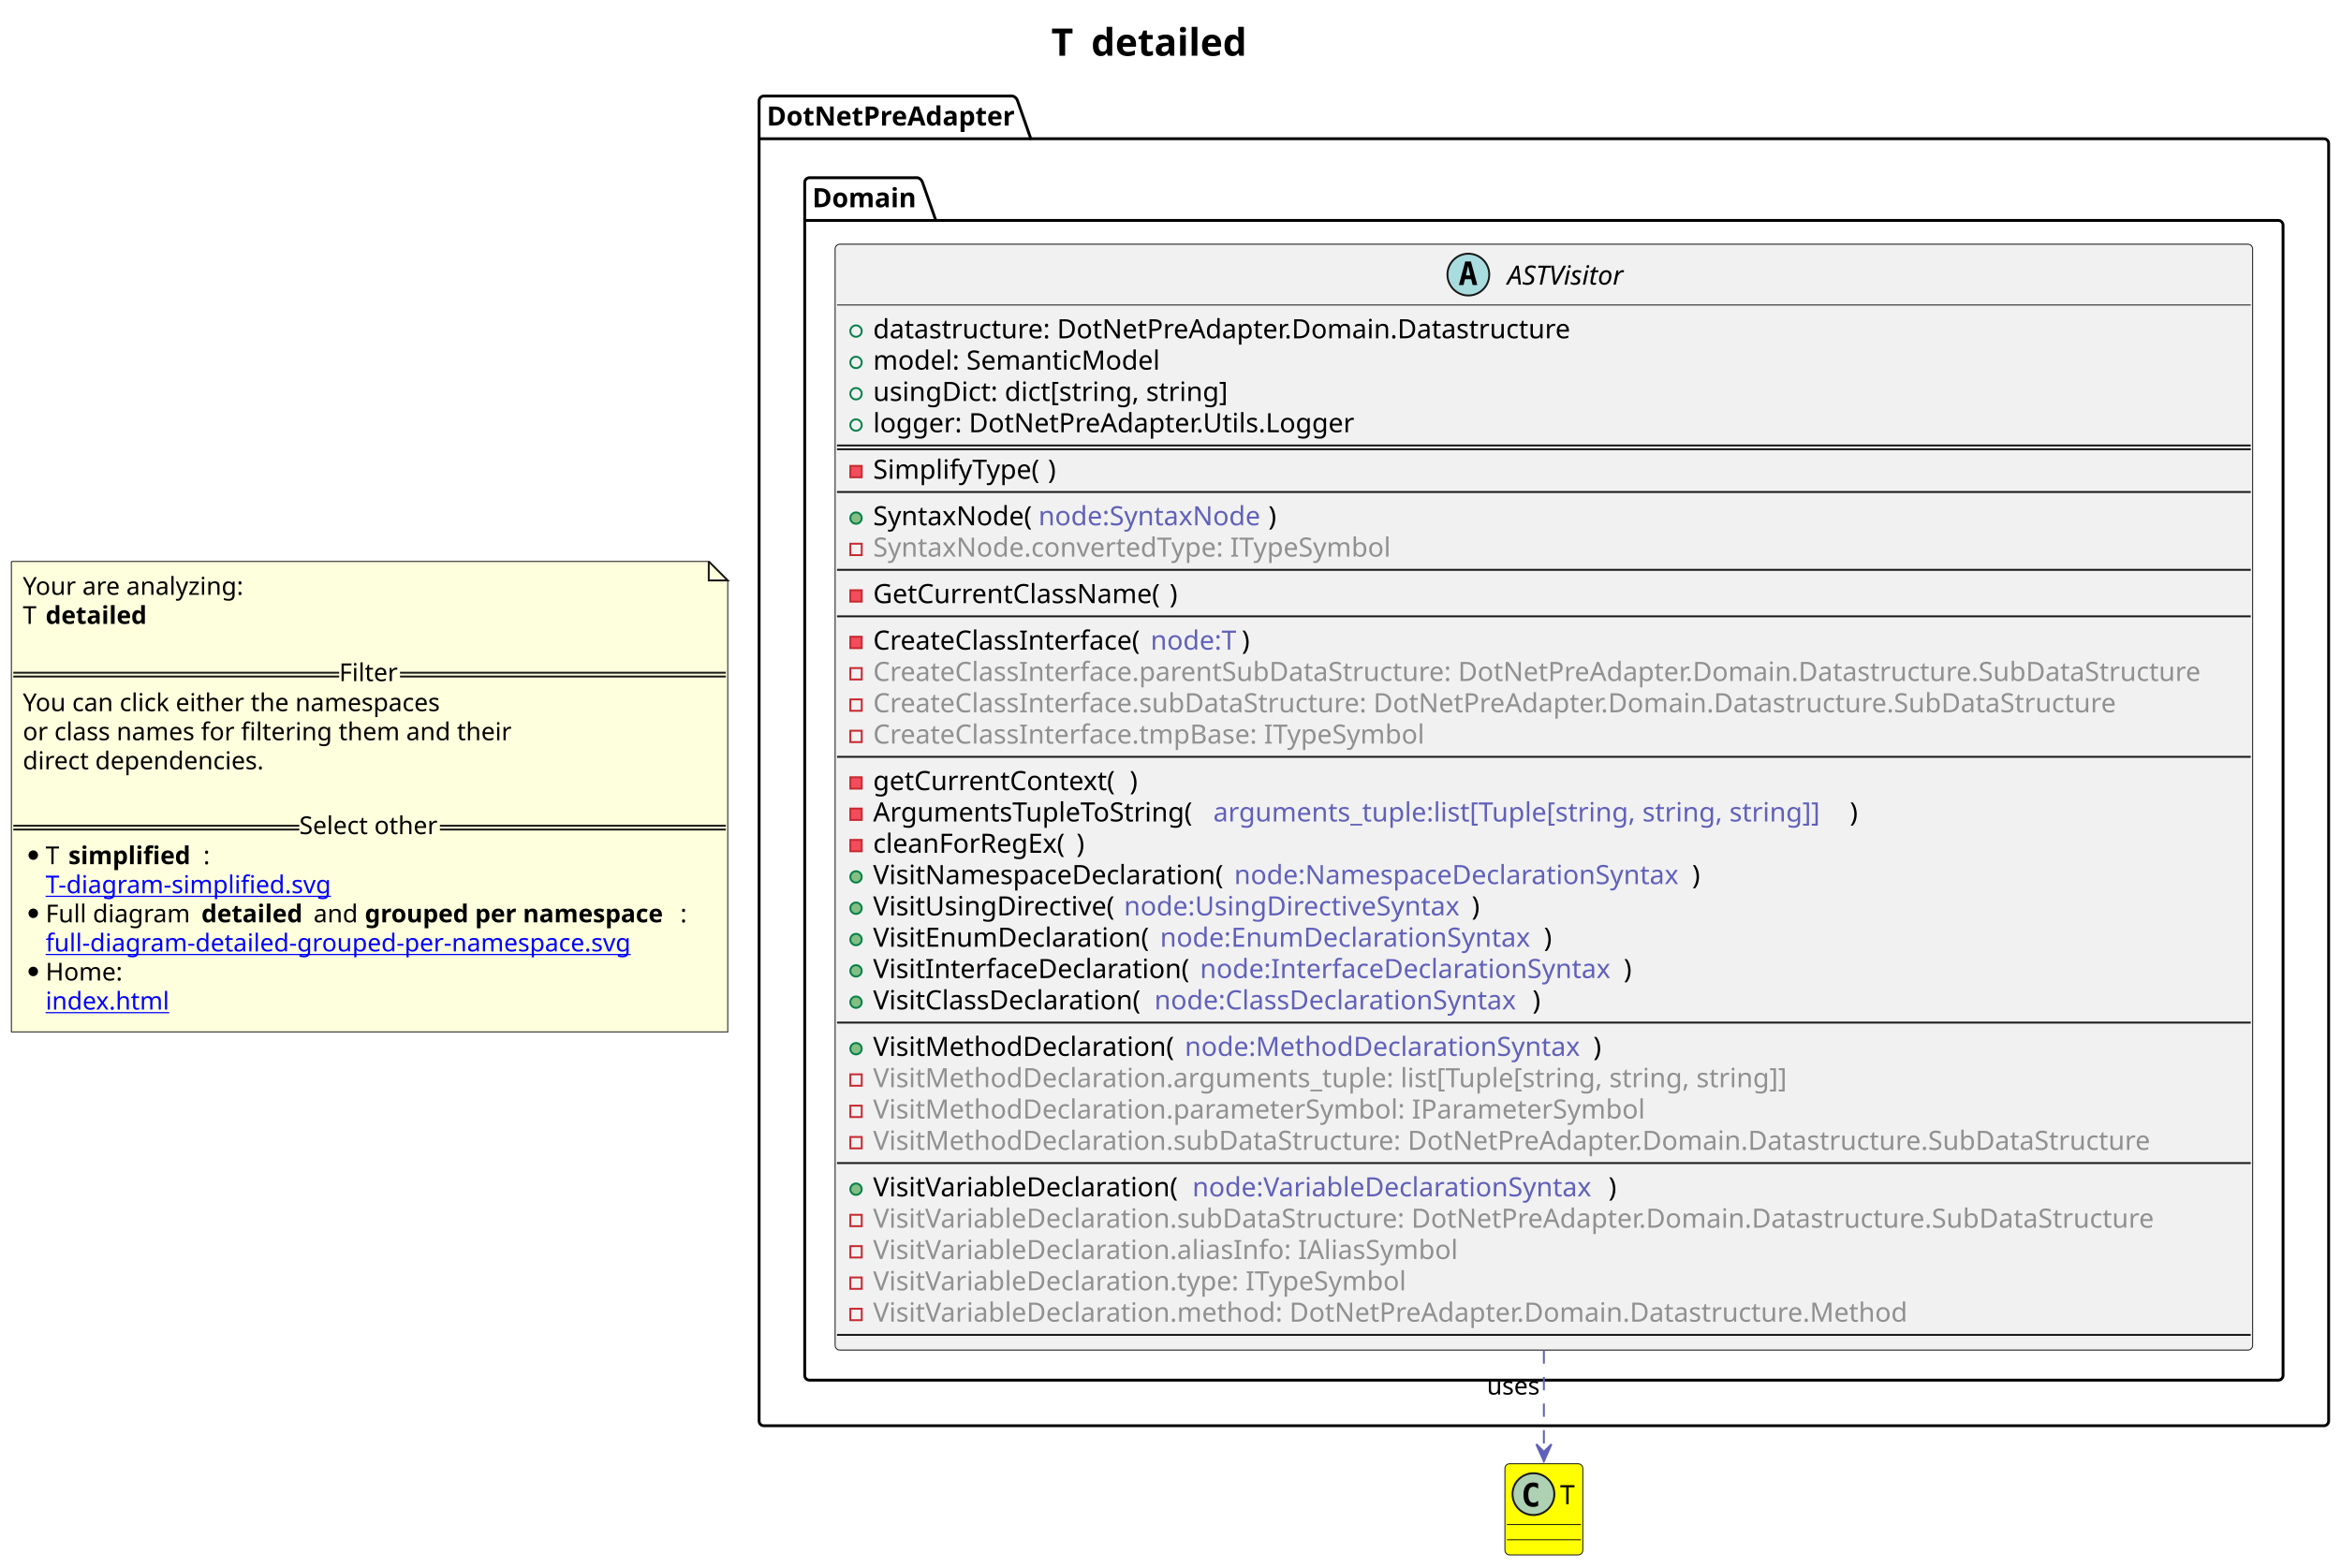
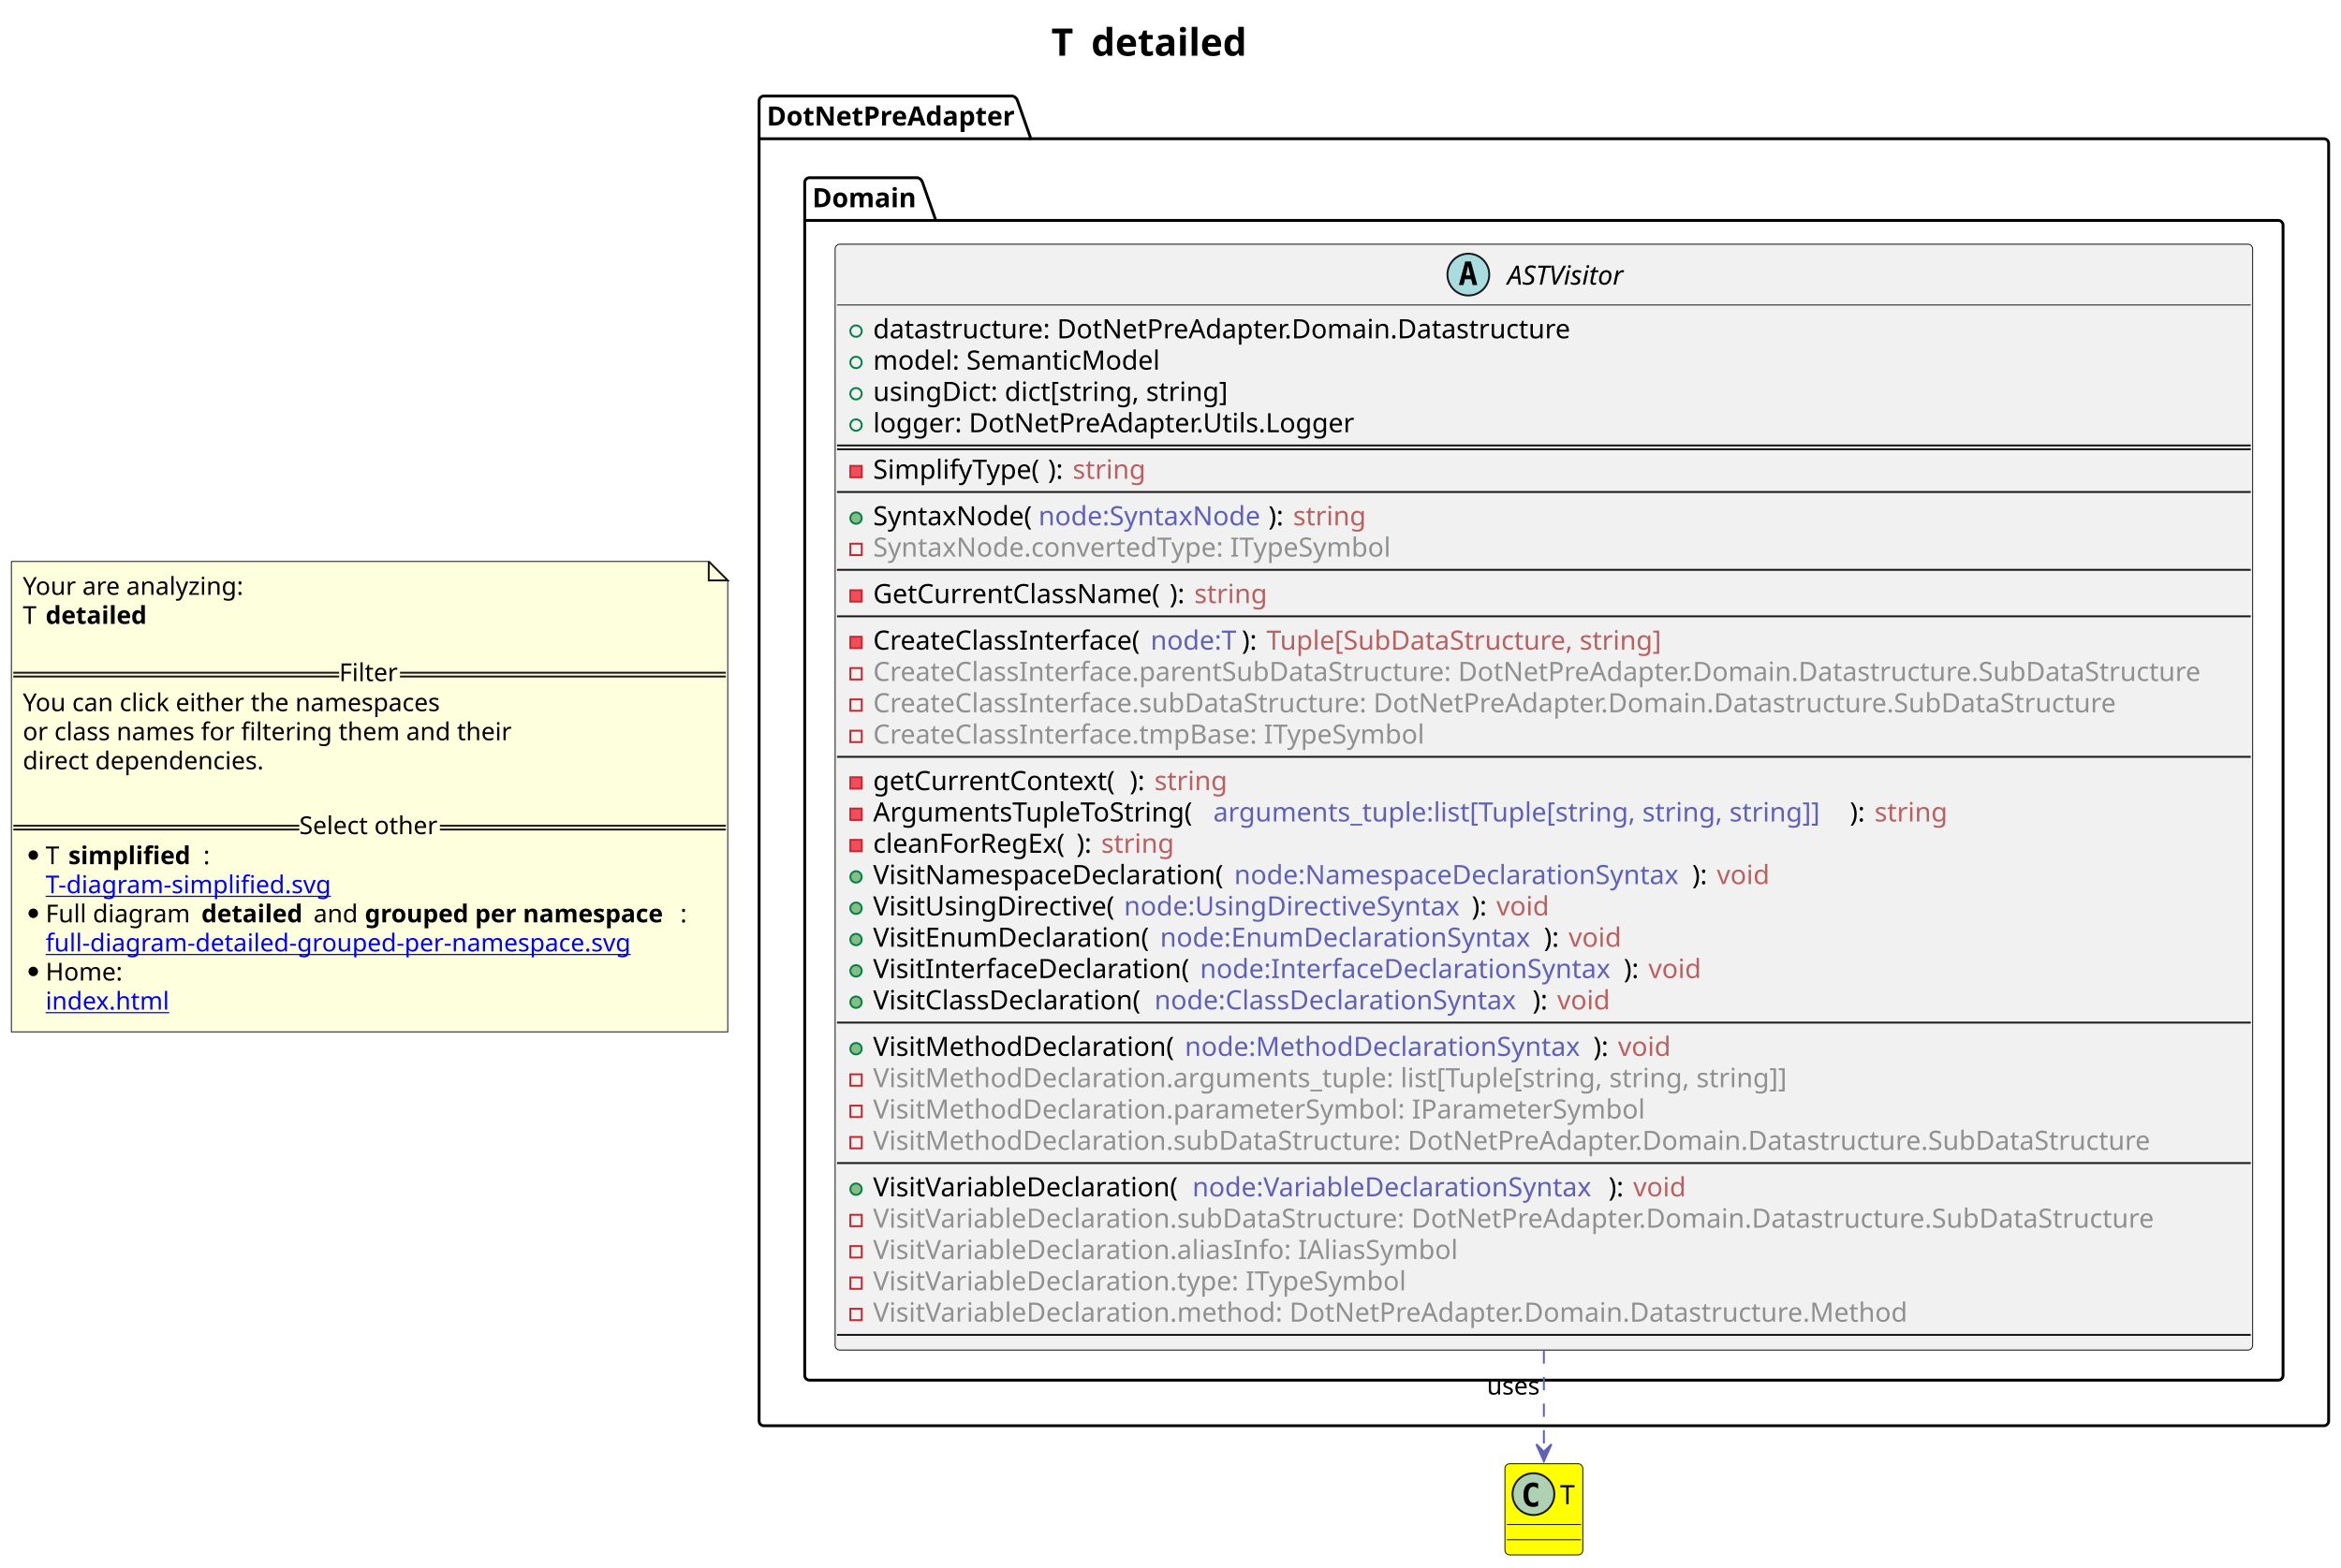
<svg xmlns="http://www.w3.org/2000/svg" xmlns:xlink="http://www.w3.org/1999/xlink" contentStyleType="text/css" height="825px" preserveAspectRatio="none" style="width:1232px;height:825px;background:#FFFFFF;" version="1.1" viewBox="0 0 1232 825" width="1232px" zoomAndPan="magnify">
  <defs />
  <g>
    <text fill="#000000" font-family="sans-serif" font-size="20" font-weight="bold" lengthAdjust="spacing" textLength="14" x="553.25" y="29.336">T</text>
    <text fill="#000000" font-family="sans-serif" font-size="20" font-weight="bold" lengthAdjust="spacing" textLength="84" x="574.25" y="29.336">detailed</text>
    <text fill="#000000" font-family="sans-serif" font-size="20" font-weight="bold" lengthAdjust="spacing" textLength="7" x="658.25" y="29.336"> </text>
    <g id="cluster_DotNetPreAdapter">
      <path d="M402,50.555 L533,50.555 A3.75,3.75 0 0 1 535.5,53.055 L542.5,73.043 L1223,73.043 A2.5,2.5 0 0 1 1225.5,75.543 L1225.5,748.055 A2.5,2.5 0 0 1 1223,750.555 L402,750.555 A2.5,2.5 0 0 1 399.5,748.055 L399.5,53.055 A2.5,2.5 0 0 1 402,50.555 " fill="none" style="stroke:#000000;stroke-width:1.5;" />
      <line style="stroke:#000000;stroke-width:1.5;" x1="399.5" x2="542.5" y1="73.043" y2="73.043" />
      <text fill="#000000" font-family="sans-serif" font-size="14" font-weight="bold" lengthAdjust="spacing" textLength="130" x="403.5" y="66.09">DotNetPreAdapter</text>
    </g>
    <g id="cluster_Domain">
      <path d="M426,93.555 L483,93.555 A3.75,3.75 0 0 1 485.5,96.055 L492.5,116.043 L1199,116.043 A2.5,2.5 0 0 1 1201.5,118.543 L1201.5,724.055 A2.5,2.5 0 0 1 1199,726.555 L426,726.555 A2.5,2.5 0 0 1 423.5,724.055 L423.5,96.055 A2.5,2.5 0 0 1 426,93.555 " fill="none" style="stroke:#000000;stroke-width:1.5;" />
      <line style="stroke:#000000;stroke-width:1.5;" x1="423.5" x2="492.5" y1="116.043" y2="116.043" />
      <text fill="#000000" font-family="sans-serif" font-size="14" font-weight="bold" lengthAdjust="spacing" textLength="56" x="427.5" y="109.09">Domain</text>
    </g>
    <a href="DotNetPreAdapter.Domain.ASTVisitor-diagram-detailed.svg" target="_top" title="DotNetPreAdapter.Domain.ASTVisitor-diagram-detailed.svg" xlink:actuate="onRequest" xlink:href="DotNetPreAdapter.Domain.ASTVisitor-diagram-detailed.svg" xlink:show="new" xlink:title="DotNetPreAdapter.Domain.ASTVisitor-diagram-detailed.svg" xlink:type="simple">
      <g id="elem_ASTVisitor">
        <rect codeLine="6" fill="#F1F1F1" height="582.16" id="ASTVisitor" rx="2.5" ry="2.5" style="stroke:#181818;stroke-width:0.5;" width="746" x="439.5" y="128.555" />
        <ellipse cx="772.75" cy="144.555" fill="#A9DCDF" rx="11" ry="11" style="stroke:#181818;stroke-width:1.0;" />
        <path d="M772.613,139.903 L771.46,144.975 L773.775,144.975 Z M771.119,137.662 L774.116,137.662 L777.461,150.055 L775.012,150.055 L774.249,146.992 L770.97,146.992 L770.223,150.055 L767.774,150.055 Z " fill="#000000" />
        <text fill="#000000" font-family="sans-serif" font-size="14" font-style="italic" lengthAdjust="spacing" textLength="71" x="793.25" y="149.846">ASTVisitor</text>
        <line style="stroke:#181818;stroke-width:0.5;" x1="440.5" x2="1184.5" y1="160.555" y2="160.555" />
        <ellipse cx="450.5" cy="174.299" fill="none" rx="3" ry="3" style="stroke:#038048;stroke-width:1.0;" />
        <text fill="#000000" font-family="sans-serif" font-size="14" lengthAdjust="spacing" textLength="378" x="459.5" y="178.09">datastructure: DotNetPreAdapter.Domain.Datastructure</text>
        <ellipse cx="450.5" cy="190.787" fill="none" rx="3" ry="3" style="stroke:#038048;stroke-width:1.0;" />
        <text fill="#000000" font-family="sans-serif" font-size="14" lengthAdjust="spacing" textLength="155" x="459.5" y="194.578">model: SemanticModel</text>
        <ellipse cx="450.5" cy="207.275" fill="none" rx="3" ry="3" style="stroke:#038048;stroke-width:1.0;" />
        <text fill="#000000" font-family="sans-serif" font-size="14" lengthAdjust="spacing" textLength="195" x="459.5" y="211.066">usingDict: dict[string, string]</text>
        <ellipse cx="450.5" cy="223.764" fill="none" rx="3" ry="3" style="stroke:#038048;stroke-width:1.0;" />
        <text fill="#000000" font-family="sans-serif" font-size="14" lengthAdjust="spacing" textLength="263" x="459.5" y="227.555">logger: DotNetPreAdapter.Utils.Logger</text>
        <line style="stroke:#181818;stroke-width:1.0;" x1="440.5" x2="1184.5" y1="234.508" y2="234.508" />
        <line style="stroke:#181818;stroke-width:1.0;" x1="440.5" x2="1184.5" y1="236.508" y2="236.508" />
        <rect fill="#F24D5C" height="6" style="stroke:#C82930;stroke-width:1.0;" width="6" x="447.5" y="245.252" />
        <text fill="#000000" font-family="sans-serif" font-size="14" lengthAdjust="spacing" textLength="92" x="459.5" y="252.043">SimplifyType(</text>
-         <text fill="#000000" font-family="sans-serif" font-size="14" lengthAdjust="spacing" textLength="5" x="551.5" y="252.043">)</text>
+         <text fill="#000000" font-family="sans-serif" font-size="14" lengthAdjust="spacing" textLength="9" x="551.5" y="252.043">):</text>
+         <text fill="#BB6060" font-family="sans-serif" font-size="14" lengthAdjust="spacing" textLength="40" x="564.5" y="252.043">string</text>
        <line style="stroke:#181818;stroke-width:1.0;" x1="440.5" x2="1184.5" y1="258.996" y2="258.996" />
        <ellipse cx="450.5" cy="272.74" fill="#84BE84" rx="3" ry="3" style="stroke:#038048;stroke-width:1.0;" />
        <text fill="#000000" font-family="sans-serif" font-size="14" lengthAdjust="spacing" textLength="87" x="459.5" y="276.531">SyntaxNode(</text>
        <text fill="#6060BB" font-family="sans-serif" font-size="14" lengthAdjust="spacing" textLength="121" x="546.5" y="276.531">node:SyntaxNode</text>
-         <text fill="#000000" font-family="sans-serif" font-size="14" lengthAdjust="spacing" textLength="5" x="667.5" y="276.531">)</text>
+         <text fill="#000000" font-family="sans-serif" font-size="14" lengthAdjust="spacing" textLength="9" x="667.5" y="276.531">):</text>
+         <text fill="#BB6060" font-family="sans-serif" font-size="14" lengthAdjust="spacing" textLength="40" x="680.5" y="276.531">string</text>
        <rect fill="none" height="6" style="stroke:#C82930;stroke-width:1.0;" width="6" x="447.5" y="286.228" />
        <text fill="#909090" font-family="sans-serif" font-size="14" lengthAdjust="spacing" textLength="282" x="459.5" y="293.019">SyntaxNode.convertedType: ITypeSymbol</text>
        <line style="stroke:#181818;stroke-width:1.0;" x1="440.5" x2="1184.5" y1="299.973" y2="299.973" />
        <rect fill="#F24D5C" height="6" style="stroke:#C82930;stroke-width:1.0;" width="6" x="447.5" y="310.717" />
        <text fill="#000000" font-family="sans-serif" font-size="14" lengthAdjust="spacing" textLength="156" x="459.5" y="317.508">GetCurrentClassName(</text>
-         <text fill="#000000" font-family="sans-serif" font-size="14" lengthAdjust="spacing" textLength="5" x="615.5" y="317.508">)</text>
+         <text fill="#000000" font-family="sans-serif" font-size="14" lengthAdjust="spacing" textLength="9" x="615.5" y="317.508">):</text>
+         <text fill="#BB6060" font-family="sans-serif" font-size="14" lengthAdjust="spacing" textLength="40" x="628.5" y="317.508">string</text>
        <line style="stroke:#181818;stroke-width:1.0;" x1="440.5" x2="1184.5" y1="324.461" y2="324.461" />
        <rect fill="#F24D5C" height="6" style="stroke:#C82930;stroke-width:1.0;" width="6" x="447.5" y="335.205" />
        <text fill="#000000" font-family="sans-serif" font-size="14" lengthAdjust="spacing" textLength="146" x="459.5" y="341.996">CreateClassInterface(</text>
        <text fill="#6060BB" font-family="sans-serif" font-size="14" lengthAdjust="spacing" textLength="48" x="605.5" y="341.996">node:T</text>
-         <text fill="#000000" font-family="sans-serif" font-size="14" lengthAdjust="spacing" textLength="5" x="653.5" y="341.996">)</text>
+         <text fill="#000000" font-family="sans-serif" font-size="14" lengthAdjust="spacing" textLength="9" x="653.5" y="341.996">):</text>
+         <text fill="#BB6060" font-family="sans-serif" font-size="14" lengthAdjust="spacing" textLength="217" x="666.5" y="341.996">Tuple[SubDataStructure, string]</text>
        <rect fill="none" height="6" style="stroke:#C82930;stroke-width:1.0;" width="6" x="447.5" y="351.693" />
        <text fill="#909090" font-family="sans-serif" font-size="14" lengthAdjust="spacing" textLength="720" x="459.5" y="358.484">CreateClassInterface.parentSubDataStructure: DotNetPreAdapter.Domain.Datastructure.SubDataStructure</text>
        <rect fill="none" height="6" style="stroke:#C82930;stroke-width:1.0;" width="6" x="447.5" y="368.182" />
        <text fill="#909090" font-family="sans-serif" font-size="14" lengthAdjust="spacing" textLength="674" x="459.5" y="374.973">CreateClassInterface.subDataStructure: DotNetPreAdapter.Domain.Datastructure.SubDataStructure</text>
        <rect fill="none" height="6" style="stroke:#C82930;stroke-width:1.0;" width="6" x="447.5" y="384.67" />
        <text fill="#909090" font-family="sans-serif" font-size="14" lengthAdjust="spacing" textLength="298" x="459.5" y="391.461">CreateClassInterface.tmpBase: ITypeSymbol</text>
        <line style="stroke:#181818;stroke-width:1.0;" x1="440.5" x2="1184.5" y1="398.414" y2="398.414" />
        <rect fill="#F24D5C" height="6" style="stroke:#C82930;stroke-width:1.0;" width="6" x="447.5" y="409.158" />
        <text fill="#000000" font-family="sans-serif" font-size="14" lengthAdjust="spacing" textLength="135" x="459.5" y="415.949">getCurrentContext(</text>
-         <text fill="#000000" font-family="sans-serif" font-size="14" lengthAdjust="spacing" textLength="5" x="594.5" y="415.949">)</text>
+         <text fill="#000000" font-family="sans-serif" font-size="14" lengthAdjust="spacing" textLength="9" x="594.5" y="415.949">):</text>
+         <text fill="#BB6060" font-family="sans-serif" font-size="14" lengthAdjust="spacing" textLength="40" x="607.5" y="415.949">string</text>
        <rect fill="#F24D5C" height="6" style="stroke:#C82930;stroke-width:1.0;" width="6" x="447.5" y="425.647" />
        <text fill="#000000" font-family="sans-serif" font-size="14" lengthAdjust="spacing" textLength="179" x="459.5" y="432.438">ArgumentsTupleToString(</text>
        <text fill="#6060BB" font-family="sans-serif" font-size="14" lengthAdjust="spacing" textLength="335" x="638.5" y="432.438">arguments_tuple:list[Tuple[string, string, string]]</text>
-         <text fill="#000000" font-family="sans-serif" font-size="14" lengthAdjust="spacing" textLength="5" x="973.5" y="432.438">)</text>
+         <text fill="#000000" font-family="sans-serif" font-size="14" lengthAdjust="spacing" textLength="9" x="973.5" y="432.438">):</text>
+         <text fill="#BB6060" font-family="sans-serif" font-size="14" lengthAdjust="spacing" textLength="40" x="986.5" y="432.438">string</text>
        <rect fill="#F24D5C" height="6" style="stroke:#C82930;stroke-width:1.0;" width="6" x="447.5" y="442.135" />
        <text fill="#000000" font-family="sans-serif" font-size="14" lengthAdjust="spacing" textLength="107" x="459.5" y="448.926">cleanForRegEx(</text>
-         <text fill="#000000" font-family="sans-serif" font-size="14" lengthAdjust="spacing" textLength="5" x="566.5" y="448.926">)</text>
+         <text fill="#000000" font-family="sans-serif" font-size="14" lengthAdjust="spacing" textLength="9" x="566.5" y="448.926">):</text>
+         <text fill="#BB6060" font-family="sans-serif" font-size="14" lengthAdjust="spacing" textLength="40" x="579.5" y="448.926">string</text>
        <ellipse cx="450.5" cy="461.623" fill="#84BE84" rx="3" ry="3" style="stroke:#038048;stroke-width:1.0;" />
        <text fill="#000000" font-family="sans-serif" font-size="14" lengthAdjust="spacing" textLength="190" x="459.5" y="465.414">VisitNamespaceDeclaration(</text>
        <text fill="#6060BB" font-family="sans-serif" font-size="14" lengthAdjust="spacing" textLength="241" x="649.5" y="465.414">node:NamespaceDeclarationSyntax</text>
-         <text fill="#000000" font-family="sans-serif" font-size="14" lengthAdjust="spacing" textLength="5" x="890.5" y="465.414">)</text>
+         <text fill="#000000" font-family="sans-serif" font-size="14" lengthAdjust="spacing" textLength="9" x="890.5" y="465.414">):</text>
+         <text fill="#BB6060" font-family="sans-serif" font-size="14" lengthAdjust="spacing" textLength="29" x="903.5" y="465.414">void</text>
        <ellipse cx="450.5" cy="478.111" fill="#84BE84" rx="3" ry="3" style="stroke:#038048;stroke-width:1.0;" />
        <text fill="#000000" font-family="sans-serif" font-size="14" lengthAdjust="spacing" textLength="132" x="459.5" y="481.902">VisitUsingDirective(</text>
        <text fill="#6060BB" font-family="sans-serif" font-size="14" lengthAdjust="spacing" textLength="183" x="591.5" y="481.902">node:UsingDirectiveSyntax</text>
-         <text fill="#000000" font-family="sans-serif" font-size="14" lengthAdjust="spacing" textLength="5" x="774.5" y="481.902">)</text>
+         <text fill="#000000" font-family="sans-serif" font-size="14" lengthAdjust="spacing" textLength="9" x="774.5" y="481.902">):</text>
+         <text fill="#BB6060" font-family="sans-serif" font-size="14" lengthAdjust="spacing" textLength="29" x="787.5" y="481.902">void</text>
        <ellipse cx="450.5" cy="494.6" fill="#84BE84" rx="3" ry="3" style="stroke:#038048;stroke-width:1.0;" />
        <text fill="#000000" font-family="sans-serif" font-size="14" lengthAdjust="spacing" textLength="151" x="459.5" y="498.391">VisitEnumDeclaration(</text>
        <text fill="#6060BB" font-family="sans-serif" font-size="14" lengthAdjust="spacing" textLength="202" x="610.5" y="498.391">node:EnumDeclarationSyntax</text>
-         <text fill="#000000" font-family="sans-serif" font-size="14" lengthAdjust="spacing" textLength="5" x="812.5" y="498.391">)</text>
+         <text fill="#000000" font-family="sans-serif" font-size="14" lengthAdjust="spacing" textLength="9" x="812.5" y="498.391">):</text>
+         <text fill="#BB6060" font-family="sans-serif" font-size="14" lengthAdjust="spacing" textLength="29" x="825.5" y="498.391">void</text>
        <ellipse cx="450.5" cy="511.088" fill="#84BE84" rx="3" ry="3" style="stroke:#038048;stroke-width:1.0;" />
        <text fill="#000000" font-family="sans-serif" font-size="14" lengthAdjust="spacing" textLength="172" x="459.5" y="514.879">VisitInterfaceDeclaration(</text>
        <text fill="#6060BB" font-family="sans-serif" font-size="14" lengthAdjust="spacing" textLength="223" x="631.5" y="514.879">node:InterfaceDeclarationSyntax</text>
-         <text fill="#000000" font-family="sans-serif" font-size="14" lengthAdjust="spacing" textLength="5" x="854.5" y="514.879">)</text>
+         <text fill="#000000" font-family="sans-serif" font-size="14" lengthAdjust="spacing" textLength="9" x="854.5" y="514.879">):</text>
+         <text fill="#BB6060" font-family="sans-serif" font-size="14" lengthAdjust="spacing" textLength="29" x="867.5" y="514.879">void</text>
        <ellipse cx="450.5" cy="527.576" fill="#84BE84" rx="3" ry="3" style="stroke:#038048;stroke-width:1.0;" />
        <text fill="#000000" font-family="sans-serif" font-size="14" lengthAdjust="spacing" textLength="148" x="459.5" y="531.367">VisitClassDeclaration(</text>
        <text fill="#6060BB" font-family="sans-serif" font-size="14" lengthAdjust="spacing" textLength="199" x="607.5" y="531.367">node:ClassDeclarationSyntax</text>
-         <text fill="#000000" font-family="sans-serif" font-size="14" lengthAdjust="spacing" textLength="5" x="806.5" y="531.367">)</text>
+         <text fill="#000000" font-family="sans-serif" font-size="14" lengthAdjust="spacing" textLength="9" x="806.5" y="531.367">):</text>
+         <text fill="#BB6060" font-family="sans-serif" font-size="14" lengthAdjust="spacing" textLength="29" x="819.5" y="531.367">void</text>
        <line style="stroke:#181818;stroke-width:1.0;" x1="440.5" x2="1184.5" y1="538.32" y2="538.32" />
        <ellipse cx="450.5" cy="552.064" fill="#84BE84" rx="3" ry="3" style="stroke:#038048;stroke-width:1.0;" />
        <text fill="#000000" font-family="sans-serif" font-size="14" lengthAdjust="spacing" textLength="164" x="459.5" y="555.856">VisitMethodDeclaration(</text>
        <text fill="#6060BB" font-family="sans-serif" font-size="14" lengthAdjust="spacing" textLength="215" x="623.5" y="555.856">node:MethodDeclarationSyntax</text>
-         <text fill="#000000" font-family="sans-serif" font-size="14" lengthAdjust="spacing" textLength="5" x="838.5" y="555.856">)</text>
+         <text fill="#000000" font-family="sans-serif" font-size="14" lengthAdjust="spacing" textLength="9" x="838.5" y="555.856">):</text>
+         <text fill="#BB6060" font-family="sans-serif" font-size="14" lengthAdjust="spacing" textLength="29" x="851.5" y="555.856">void</text>
        <rect fill="none" height="6" style="stroke:#C82930;stroke-width:1.0;" width="6" x="447.5" y="565.553" />
        <text fill="#909090" font-family="sans-serif" font-size="14" lengthAdjust="spacing" textLength="502" x="459.5" y="572.344">VisitMethodDeclaration.arguments_tuple: list[Tuple[string, string, string]]</text>
        <rect fill="none" height="6" style="stroke:#C82930;stroke-width:1.0;" width="6" x="447.5" y="582.041" />
        <text fill="#909090" font-family="sans-serif" font-size="14" lengthAdjust="spacing" textLength="416" x="459.5" y="588.832">VisitMethodDeclaration.parameterSymbol: IParameterSymbol</text>
        <rect fill="none" height="6" style="stroke:#C82930;stroke-width:1.0;" width="6" x="447.5" y="598.529" />
        <text fill="#909090" font-family="sans-serif" font-size="14" lengthAdjust="spacing" textLength="692" x="459.5" y="605.32">VisitMethodDeclaration.subDataStructure: DotNetPreAdapter.Domain.Datastructure.SubDataStructure</text>
        <line style="stroke:#181818;stroke-width:1.0;" x1="440.5" x2="1184.5" y1="612.273" y2="612.273" />
        <ellipse cx="450.5" cy="626.018" fill="#84BE84" rx="3" ry="3" style="stroke:#038048;stroke-width:1.0;" />
        <text fill="#000000" font-family="sans-serif" font-size="14" lengthAdjust="spacing" textLength="168" x="459.5" y="629.809">VisitVariableDeclaration(</text>
        <text fill="#6060BB" font-family="sans-serif" font-size="14" lengthAdjust="spacing" textLength="219" x="627.5" y="629.809">node:VariableDeclarationSyntax</text>
-         <text fill="#000000" font-family="sans-serif" font-size="14" lengthAdjust="spacing" textLength="5" x="846.5" y="629.809">)</text>
+         <text fill="#000000" font-family="sans-serif" font-size="14" lengthAdjust="spacing" textLength="9" x="846.5" y="629.809">):</text>
+         <text fill="#BB6060" font-family="sans-serif" font-size="14" lengthAdjust="spacing" textLength="29" x="859.5" y="629.809">void</text>
        <rect fill="none" height="6" style="stroke:#C82930;stroke-width:1.0;" width="6" x="447.5" y="639.506" />
        <text fill="#909090" font-family="sans-serif" font-size="14" lengthAdjust="spacing" textLength="696" x="459.5" y="646.297">VisitVariableDeclaration.subDataStructure: DotNetPreAdapter.Domain.Datastructure.SubDataStructure</text>
        <rect fill="none" height="6" style="stroke:#C82930;stroke-width:1.0;" width="6" x="447.5" y="655.994" />
        <text fill="#909090" font-family="sans-serif" font-size="14" lengthAdjust="spacing" textLength="320" x="459.5" y="662.785">VisitVariableDeclaration.aliasInfo: IAliasSymbol</text>
        <rect fill="none" height="6" style="stroke:#C82930;stroke-width:1.0;" width="6" x="447.5" y="672.482" />
        <text fill="#909090" font-family="sans-serif" font-size="14" lengthAdjust="spacing" textLength="291" x="459.5" y="679.273">VisitVariableDeclaration.type: ITypeSymbol</text>
        <rect fill="none" height="6" style="stroke:#C82930;stroke-width:1.0;" width="6" x="447.5" y="688.971" />
        <text fill="#909090" font-family="sans-serif" font-size="14" lengthAdjust="spacing" textLength="562" x="459.5" y="695.762">VisitVariableDeclaration.method: DotNetPreAdapter.Domain.Datastructure.Method</text>
        <line style="stroke:#181818;stroke-width:1.0;" x1="440.5" x2="1184.5" y1="702.715" y2="702.715" />
      </g>
    </a>
    <g id="elem_FloatingNote">
      <path d="M6,295.555 L6,543.213 L383,543.213 L383,305.555 L373,295.555 L6,295.555 " fill="#FEFFDD" style="stroke:#181818;stroke-width:0.5;" />
      <path d="M373,295.555 L373,305.555 L383,305.555 L373,295.555 " fill="#FEFFDD" style="stroke:#181818;stroke-width:1.0;" />
      <text fill="#000000" font-family="sans-serif" font-size="13" lengthAdjust="spacing" textLength="120" x="12" y="313.123">Your are analyzing:</text>
      <text fill="#000000" font-family="sans-serif" font-size="13" lengthAdjust="spacing" textLength="8" x="12" y="328.434">T</text>
      <text fill="#000000" font-family="sans-serif" font-size="13" font-weight="bold" lengthAdjust="spacing" textLength="55" x="24" y="328.434">detailed</text>
      <text fill="#000000" font-family="sans-serif" font-size="13" lengthAdjust="spacing" textLength="4" x="79" y="328.434"> </text>
      <text fill="#000000" font-family="sans-serif" font-size="13" lengthAdjust="spacing" textLength="4" x="12" y="343.744"> </text>
      <text fill="#000000" font-family="sans-serif" font-size="13" lengthAdjust="spacing" textLength="229" x="12" y="374.365">You can click either the namespaces</text>
      <text fill="#000000" font-family="sans-serif" font-size="13" lengthAdjust="spacing" textLength="266" x="12" y="389.676">or class names for filtering them and their</text>
      <text fill="#000000" font-family="sans-serif" font-size="13" lengthAdjust="spacing" textLength="130" x="12" y="404.986">direct dependencies.</text>
      <text fill="#000000" font-family="sans-serif" font-size="13" lengthAdjust="spacing" textLength="4" x="12" y="420.297"> </text>
      <line style="stroke:#181818;stroke-width:1.0;" x1="7" x2="178.5" y1="354.142" y2="354.142" />
      <line style="stroke:#181818;stroke-width:1.0;" x1="7" x2="178.5" y1="356.142" y2="356.142" />
      <text fill="#000000" font-family="sans-serif" font-size="13" lengthAdjust="spacing" textLength="32" x="178.5" y="358.555">Filter</text>
      <line style="stroke:#181818;stroke-width:1.0;" x1="210.5" x2="382" y1="354.142" y2="354.142" />
      <line style="stroke:#181818;stroke-width:1.0;" x1="210.5" x2="382" y1="356.142" y2="356.142" />
      <ellipse cx="17.5" cy="450.16" fill="#000000" rx="2.5" ry="2.5" style="stroke:#000000;stroke-width:0.0;" />
      <text fill="#000000" font-family="sans-serif" font-size="13" lengthAdjust="spacing" textLength="8" x="24" y="454.918">T</text>
      <text fill="#000000" font-family="sans-serif" font-size="13" font-weight="bold" lengthAdjust="spacing" textLength="67" x="36" y="454.918">simplified</text>
      <text fill="#000000" font-family="sans-serif" font-size="13" lengthAdjust="spacing" textLength="4" x="107" y="454.918">:</text>
      <text fill="#000000" font-family="sans-serif" font-size="13" lengthAdjust="spacing" textLength="12" x="12" y="470.228">   </text>
      <a href="T-diagram-simplified.svg" target="_top" title="T-diagram-simplified.svg" xlink:actuate="onRequest" xlink:href="T-diagram-simplified.svg" xlink:show="new" xlink:title="T-diagram-simplified.svg" xlink:type="simple">
        <text fill="#0000FF" font-family="sans-serif" font-size="13" lengthAdjust="spacing" text-decoration="underline" textLength="164" x="24" y="470.228">T-diagram-simplified.svg</text>
      </a>
      <ellipse cx="17.5" cy="480.781" fill="#000000" rx="2.5" ry="2.5" style="stroke:#000000;stroke-width:0.0;" />
      <text fill="#000000" font-family="sans-serif" font-size="13" lengthAdjust="spacing" textLength="78" x="24" y="485.539">Full diagram</text>
      <text fill="#000000" font-family="sans-serif" font-size="13" font-weight="bold" lengthAdjust="spacing" textLength="55" x="106" y="485.539">detailed</text>
      <text fill="#000000" font-family="sans-serif" font-size="13" lengthAdjust="spacing" textLength="23" x="165" y="485.539">and</text>
      <text fill="#000000" font-family="sans-serif" font-size="13" font-weight="bold" lengthAdjust="spacing" textLength="166" x="192" y="485.539">grouped per namespace</text>
      <text fill="#000000" font-family="sans-serif" font-size="13" lengthAdjust="spacing" textLength="4" x="358" y="485.539">:</text>
      <text fill="#000000" font-family="sans-serif" font-size="13" lengthAdjust="spacing" textLength="12" x="12" y="500.85">   </text>
      <a href="full-diagram-detailed-grouped-per-namespace.svg" target="_top" title="full-diagram-detailed-grouped-per-namespace.svg" xlink:actuate="onRequest" xlink:href="full-diagram-detailed-grouped-per-namespace.svg" xlink:show="new" xlink:title="full-diagram-detailed-grouped-per-namespace.svg" xlink:type="simple">
        <text fill="#0000FF" font-family="sans-serif" font-size="13" lengthAdjust="spacing" text-decoration="underline" textLength="330" x="24" y="500.85">full-diagram-detailed-grouped-per-namespace.svg</text>
      </a>
      <ellipse cx="17.5" cy="511.402" fill="#000000" rx="2.5" ry="2.5" style="stroke:#000000;stroke-width:0.0;" />
      <text fill="#000000" font-family="sans-serif" font-size="13" lengthAdjust="spacing" textLength="41" x="24" y="516.16">Home:</text>
      <text fill="#000000" font-family="sans-serif" font-size="13" lengthAdjust="spacing" textLength="12" x="12" y="531.471">   </text>
      <a href="index.html" target="_top" title="index.html" xlink:actuate="onRequest" xlink:href="index.html" xlink:show="new" xlink:title="index.html" xlink:type="simple">
        <text fill="#0000FF" font-family="sans-serif" font-size="13" lengthAdjust="spacing" text-decoration="underline" textLength="68" x="24" y="531.471">index.html</text>
      </a>
      <line style="stroke:#181818;stroke-width:1.0;" x1="7" x2="157.5" y1="434.694" y2="434.694" />
      <line style="stroke:#181818;stroke-width:1.0;" x1="7" x2="157.5" y1="436.694" y2="436.694" />
      <text fill="#000000" font-family="sans-serif" font-size="13" lengthAdjust="spacing" textLength="74" x="157.5" y="439.107">Select other</text>
      <line style="stroke:#181818;stroke-width:1.0;" x1="231.5" x2="382" y1="434.694" y2="434.694" />
      <line style="stroke:#181818;stroke-width:1.0;" x1="231.5" x2="382" y1="436.694" y2="436.694" />
    </g>
    <a href="T-diagram-detailed.svg" target="_top" title="T-diagram-detailed.svg" xlink:actuate="onRequest" xlink:href="T-diagram-detailed.svg" xlink:show="new" xlink:title="T-diagram-detailed.svg" xlink:type="simple">
      <g id="elem_T">
        <rect codeLine="4" fill="#FFFF00" height="48" id="T" rx="2.5" ry="2.5" style="stroke:#181818;stroke-width:0.5;" width="41" x="792" y="770.555" />
        <ellipse cx="807" cy="786.555" fill="#ADD1B2" rx="11" ry="11" style="stroke:#181818;stroke-width:1.0;" />
        <path d="M809.473,792.698 Q808.892,792.997 808.253,793.146 Q807.614,793.295 806.908,793.295 Q804.401,793.295 803.082,791.644 Q801.762,789.992 801.762,786.871 Q801.762,783.741 803.082,782.089 Q804.401,780.438 806.908,780.438 Q807.614,780.438 808.261,780.587 Q808.909,780.736 809.473,781.035 L809.473,783.758 Q808.842,783.177 808.249,782.907 Q807.655,782.637 807.024,782.637 Q805.68,782.637 804.995,783.704 Q804.31,784.77 804.31,786.871 Q804.31,788.962 804.995,790.029 Q805.68,791.096 807.024,791.096 Q807.655,791.096 808.249,790.826 Q808.842,790.556 809.473,789.975 Z " fill="#000000" />
        <text fill="#000000" font-family="sans-serif" font-size="14" lengthAdjust="spacing" textLength="9" x="821" y="791.846">T</text>
        <line style="stroke:#181818;stroke-width:0.5;" x1="793" x2="832" y1="802.555" y2="802.555" />
        <line style="stroke:#181818;stroke-width:0.5;" x1="793" x2="832" y1="810.555" y2="810.555" />
      </g>
    </a>
    <g id="link_ASTVisitor_T">
      <path codeLine="52" d="M812.5,710.865 C812.5,710.865 812.5,764.255 812.5,764.255 " fill="none" id="ASTVisitor-to-T" style="stroke:#6060BB;stroke-width:1.0;stroke-dasharray:7.0,7.0;" />
      <polygon fill="#6060BB" points="812.5,769.255,816.5,760.255,812.5,764.255,808.5,760.255,812.5,769.255" style="stroke:#6060BB;stroke-width:1.0;" />
      <text fill="#000000" font-family="sans-serif" font-size="13" lengthAdjust="spacing" textLength="29" x="782.5" y="734.123">uses</text>
    </g>
  </g>
</svg>
